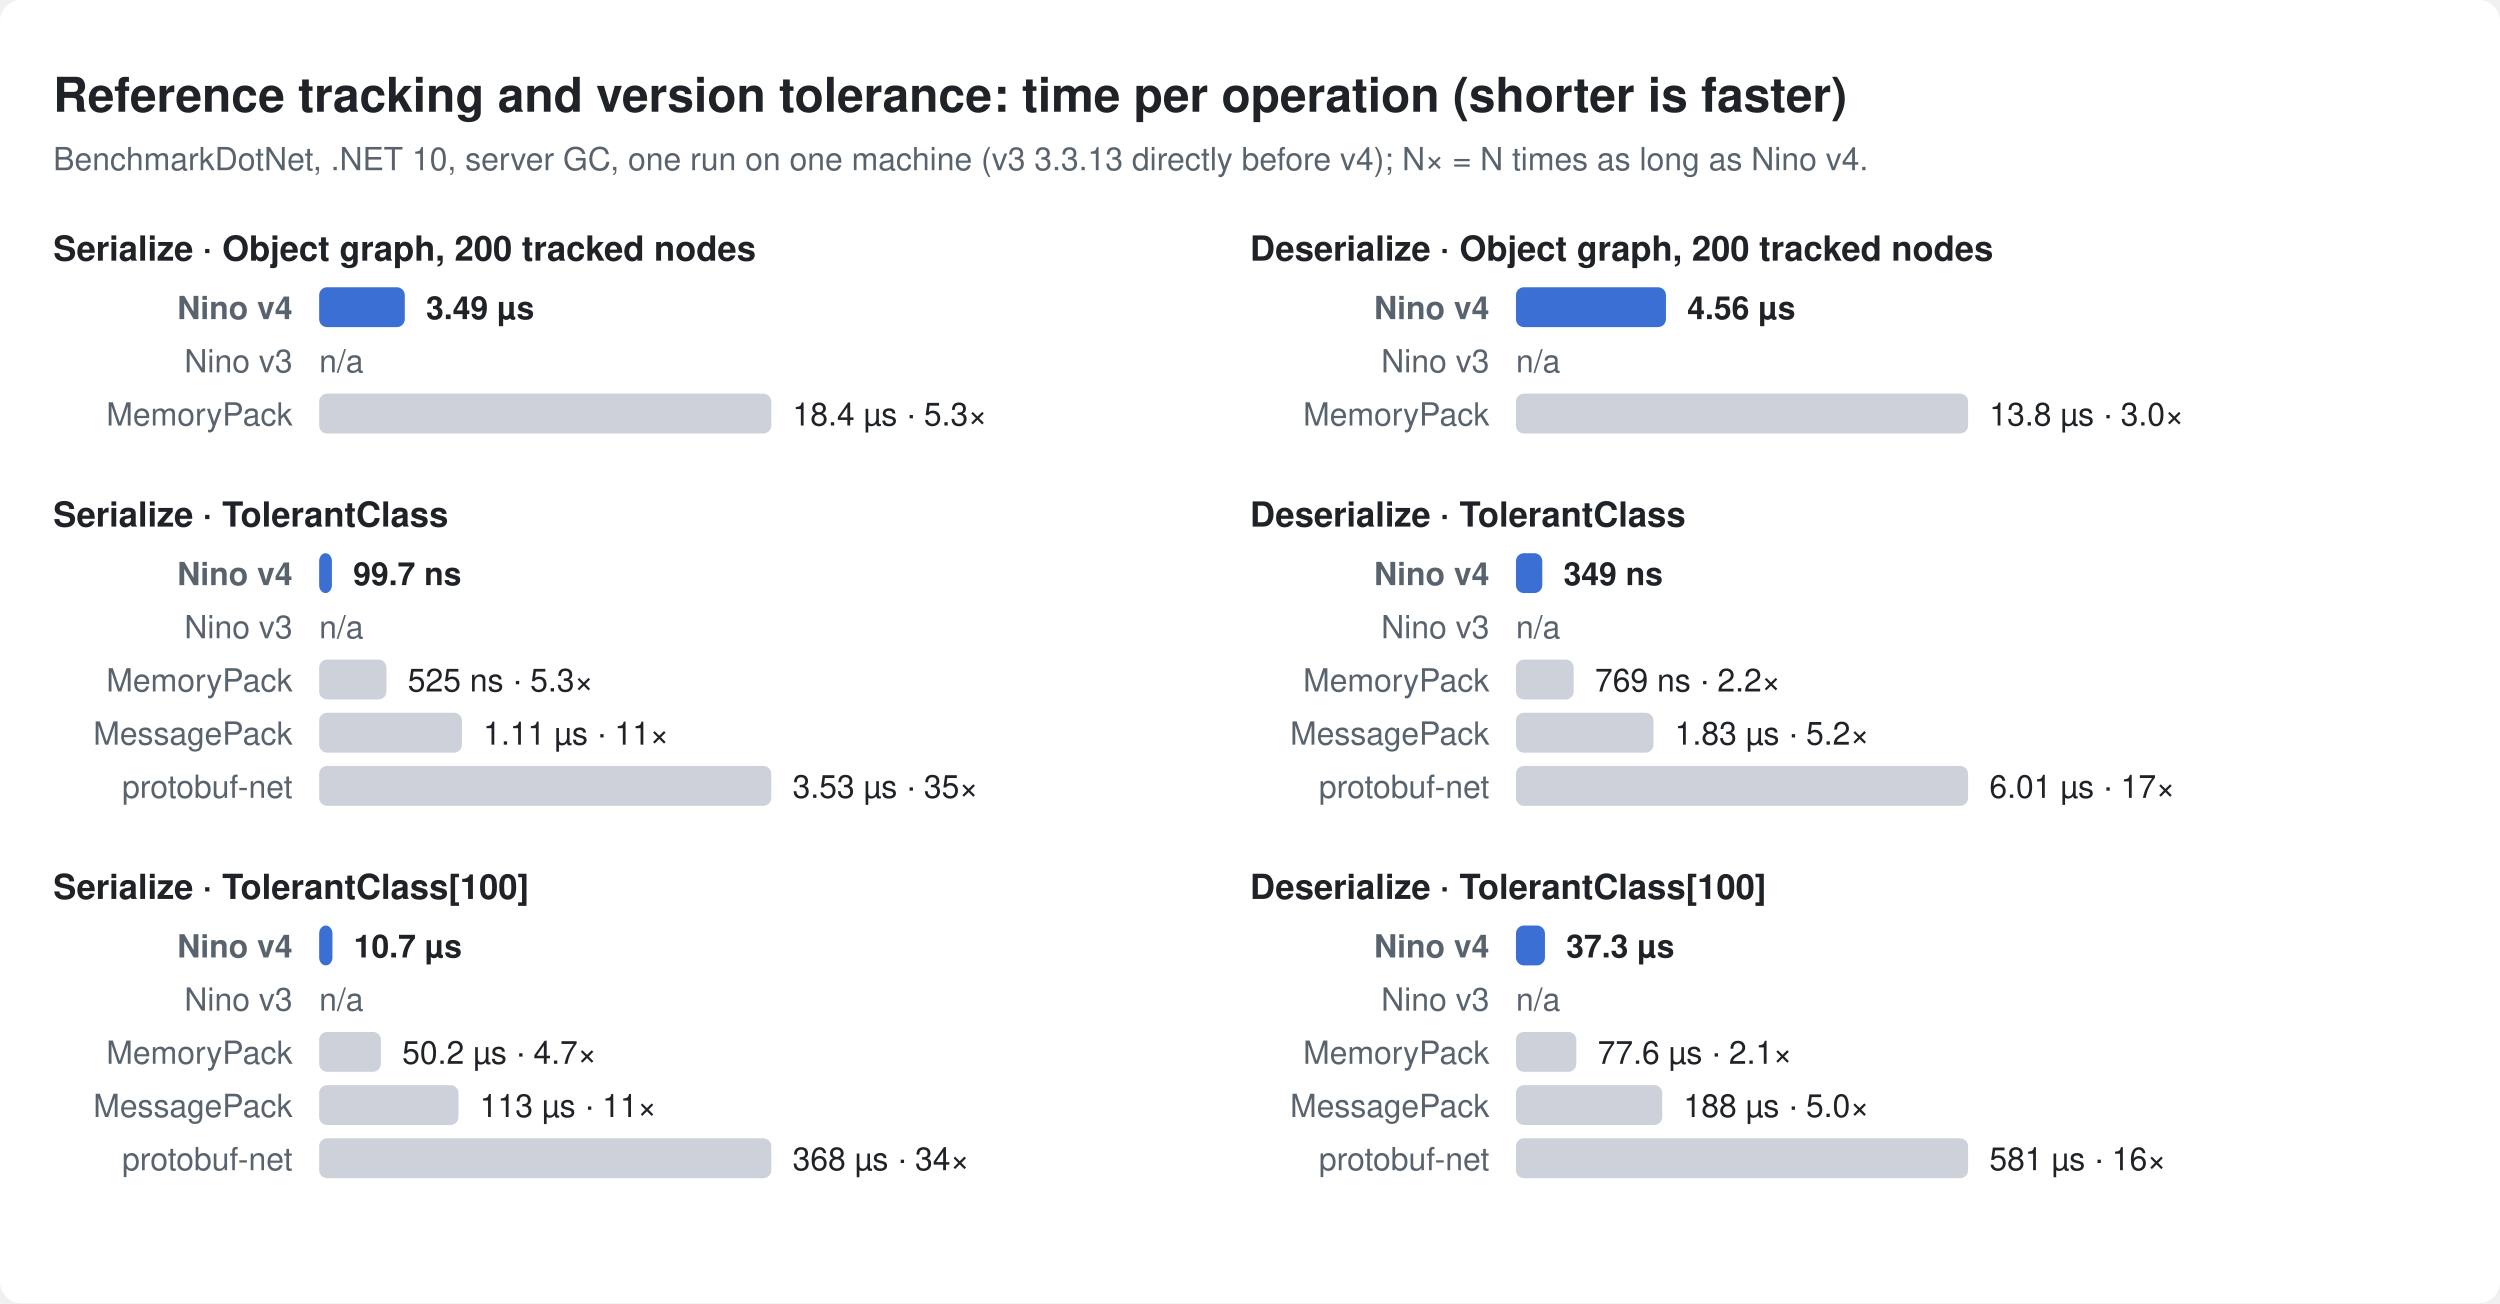
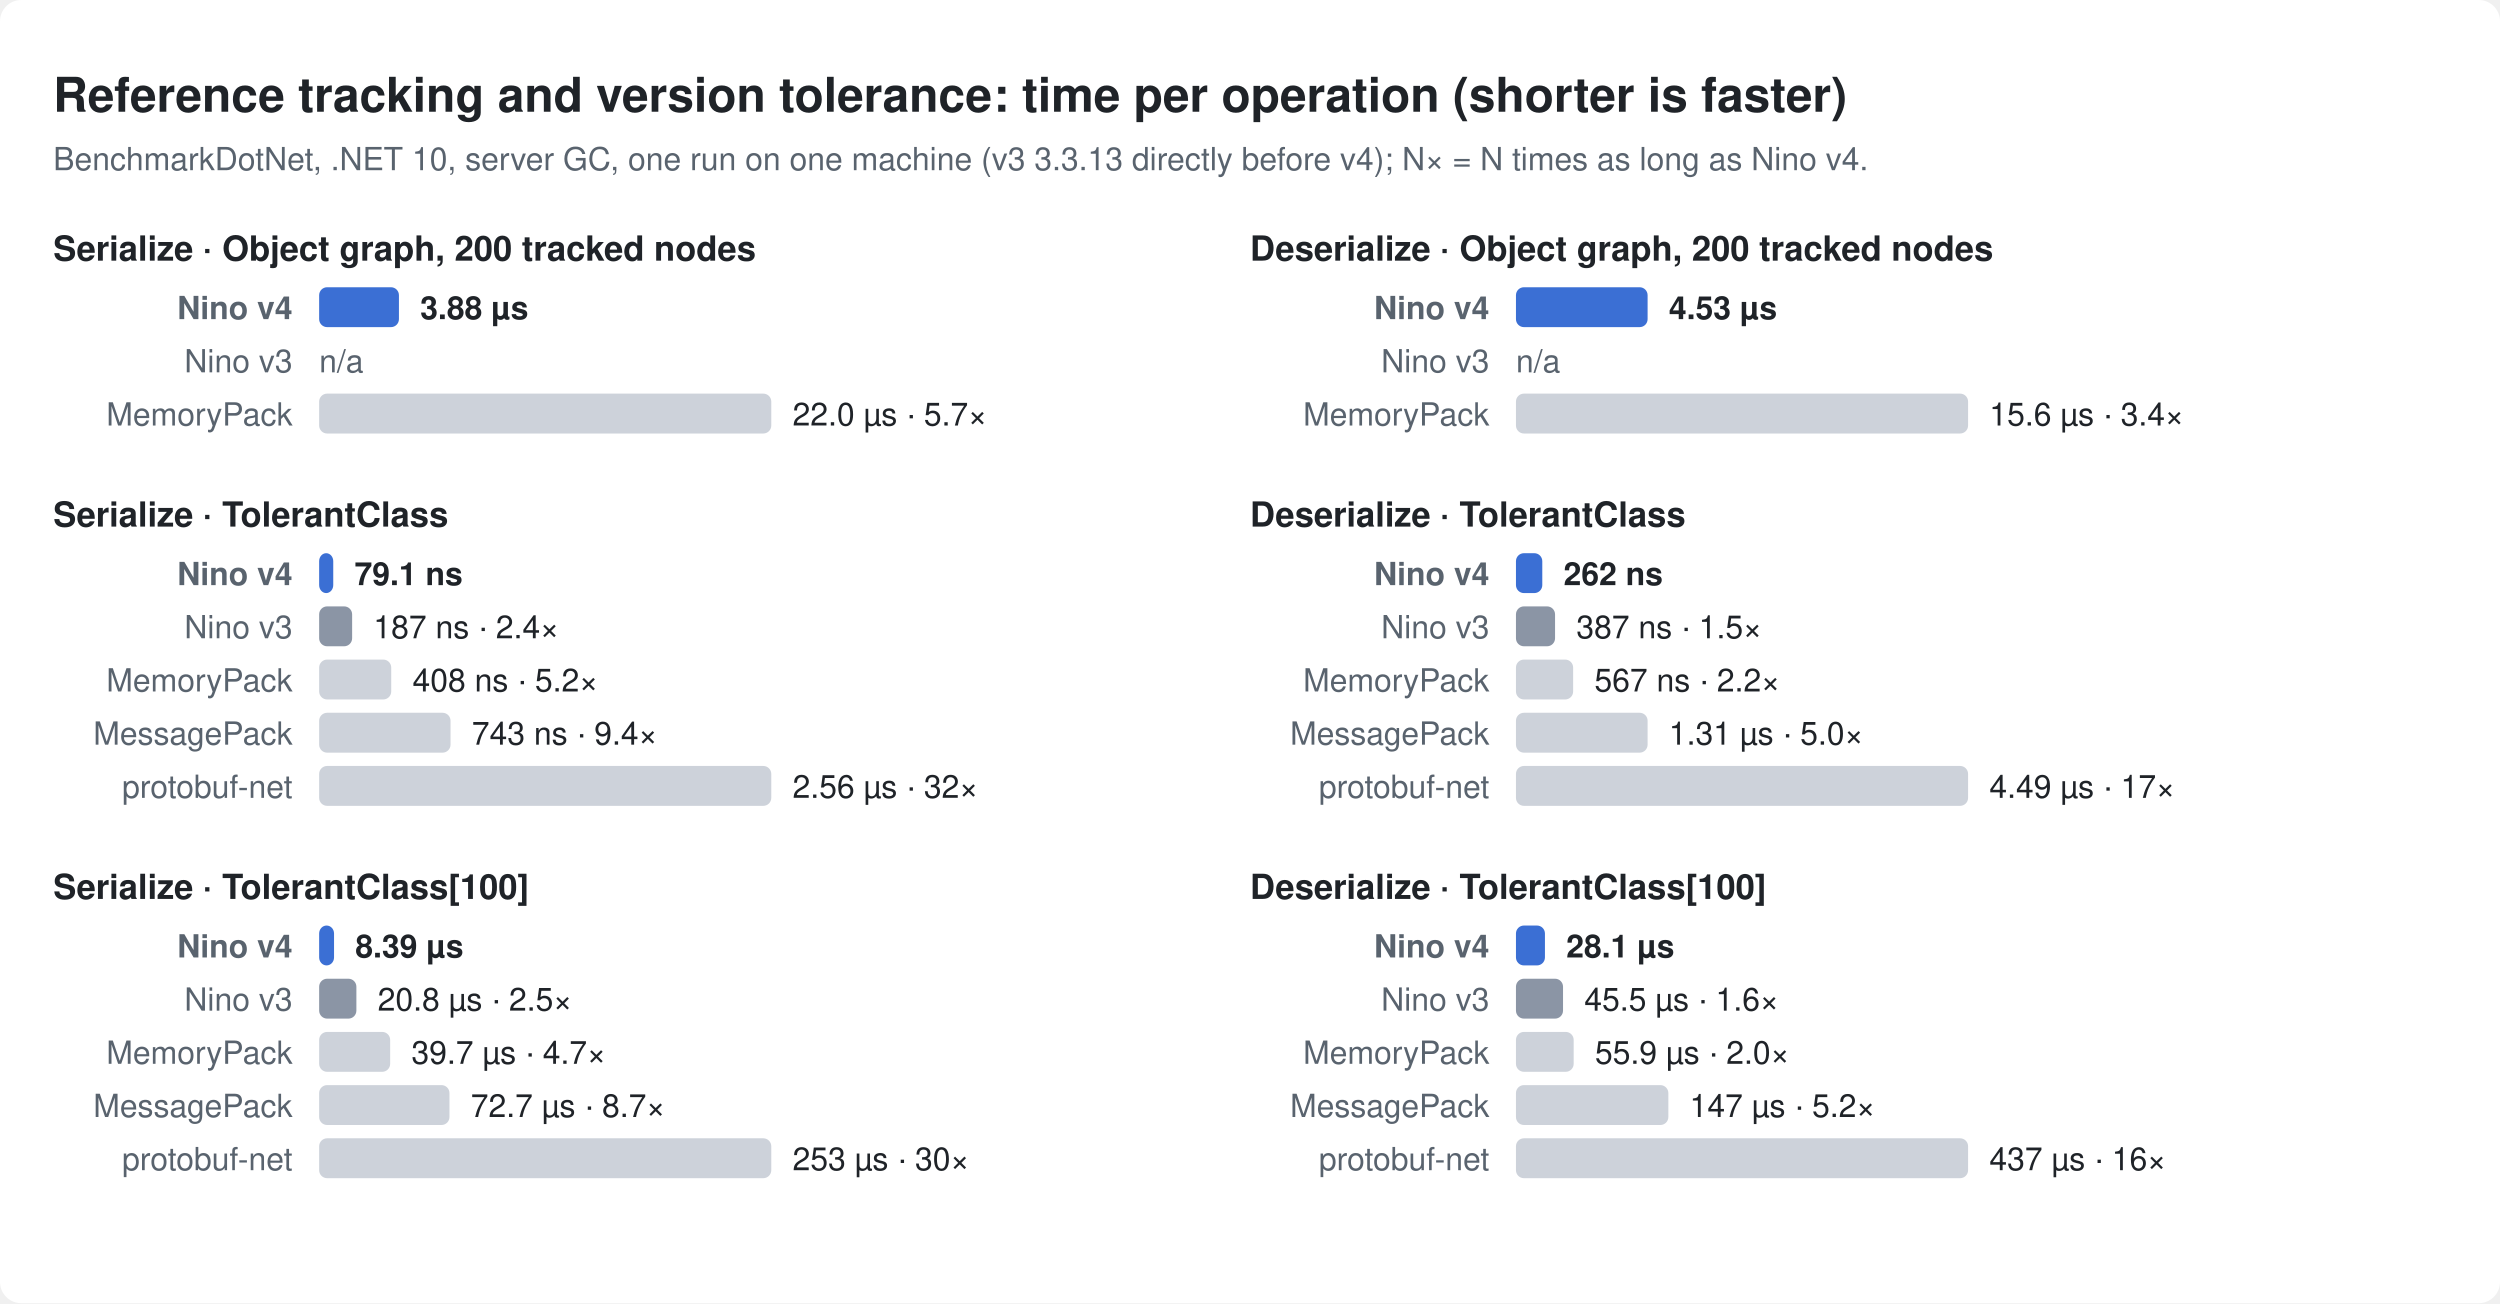
<svg xmlns="http://www.w3.org/2000/svg" viewBox="0 0 940 490" width="940" height="490" font-family="-apple-system,Segoe UI,Helvetica,Arial,sans-serif">
  <rect width="940" height="490" rx="8" fill="#ffffff" />
  <g transform="translate(20 20)">
    <style>.t{font-size:18px;font-weight:700;fill:#1f2328}.s{font-size:12px;fill:#59636e}.g{font-size:13px;font-weight:600;fill:#1f2328}.l{font-size:12px;fill:#59636e;text-anchor:end}.v{font-size:12px;fill:#1f2328}.n{font-weight:700}.a{fill:#3b6fd4}.b{fill:#8b95a5}.c{fill:#cdd2da}</style>
    <text x="0" y="22" class="t">Reference tracking and version tolerance: time per operation (shorter is faster)</text>
    <text x="0" y="44" class="s">BenchmarkDotNet, .NET 10, server GC, one run on one machine (v3 3.3.13 directly before v4); N× = N times as long as Nino v4.</text>
    <text x="0" y="78" class="g">Serialize · Object graph, 200 tracked nodes</text>
    <text x="90" y="100" class="l n">Nino v4</text>
-     <rect x="100" y="88" width="32.2" height="15" rx="3" class="a" />
-     <text x="140.2" y="100" class="v n">3.49 µs</text>
+     <rect x="100" y="88" width="30.0" height="15" rx="3" class="a" />
+     <text x="138.0" y="100" class="v n">3.88 µs</text>
    <text x="90" y="120" class="l">Nino v3</text>
    <text x="100" y="120" class="s">n/a</text>
    <text x="90" y="140" class="l">MemoryPack</text>
    <rect x="100" y="128" width="170.0" height="15" rx="3" class="c" />
-     <text x="278.0" y="140" class="v">18.4 µs · 5.3×</text>
+     <text x="278.0" y="140" class="v">22.0 µs · 5.7×</text>
    <text x="450" y="78" class="g">Deserialize · Object graph, 200 tracked nodes</text>
    <text x="540" y="100" class="l n">Nino v4</text>
-     <rect x="550" y="88" width="56.4" height="15" rx="3" class="a" />
-     <text x="614.4" y="100" class="v n">4.56 µs</text>
+     <rect x="550" y="88" width="49.5" height="15" rx="3" class="a" />
+     <text x="607.5" y="100" class="v n">4.53 µs</text>
    <text x="540" y="120" class="l">Nino v3</text>
    <text x="550" y="120" class="s">n/a</text>
    <text x="540" y="140" class="l">MemoryPack</text>
    <rect x="550" y="128" width="170.0" height="15" rx="3" class="c" />
-     <text x="728.0" y="140" class="v">13.8 µs · 3.0×</text>
+     <text x="728.0" y="140" class="v">15.6 µs · 3.4×</text>
    <text x="0" y="178" class="g">Serialize · TolerantClass</text>
    <text x="90" y="200" class="l n">Nino v4</text>
-     <rect x="100" y="188" width="4.8" height="15" rx="3" class="a" />
-     <text x="112.8" y="200" class="v n">99.7 ns</text>
+     <rect x="100" y="188" width="5.3" height="15" rx="3" class="a" />
+     <text x="113.3" y="200" class="v n">79.1 ns</text>
    <text x="90" y="220" class="l">Nino v3</text>
-     <text x="100" y="220" class="s">n/a</text>
+     <rect x="100" y="208" width="12.4" height="15" rx="3" class="b" />
+     <text x="120.4" y="220" class="v">187 ns · 2.4×</text>
    <text x="90" y="240" class="l">MemoryPack</text>
-     <rect x="100" y="228" width="25.3" height="15" rx="3" class="c" />
-     <text x="133.3" y="240" class="v">525 ns · 5.3×</text>
+     <rect x="100" y="228" width="27.1" height="15" rx="3" class="c" />
+     <text x="135.1" y="240" class="v">408 ns · 5.2×</text>
    <text x="90" y="260" class="l">MessagePack</text>
-     <rect x="100" y="248" width="53.7" height="15" rx="3" class="c" />
-     <text x="161.7" y="260" class="v">1.11 µs · 11×</text>
+     <rect x="100" y="248" width="49.4" height="15" rx="3" class="c" />
+     <text x="157.4" y="260" class="v">743 ns · 9.4×</text>
    <text x="90" y="280" class="l">protobuf-net</text>
    <rect x="100" y="268" width="170.0" height="15" rx="3" class="c" />
-     <text x="278.0" y="280" class="v">3.53 µs · 35×</text>
+     <text x="278.0" y="280" class="v">2.56 µs · 32×</text>
    <text x="450" y="178" class="g">Deserialize · TolerantClass</text>
    <text x="540" y="200" class="l n">Nino v4</text>
    <rect x="550" y="188" width="9.9" height="15" rx="3" class="a" />
-     <text x="567.9" y="200" class="v n">349 ns</text>
+     <text x="567.9" y="200" class="v n">262 ns</text>
    <text x="540" y="220" class="l">Nino v3</text>
-     <text x="550" y="220" class="s">n/a</text>
+     <rect x="550" y="208" width="14.7" height="15" rx="3" class="b" />
+     <text x="572.7" y="220" class="v">387 ns · 1.5×</text>
    <text x="540" y="240" class="l">MemoryPack</text>
-     <rect x="550" y="228" width="21.7" height="15" rx="3" class="c" />
-     <text x="579.7" y="240" class="v">769 ns · 2.2×</text>
+     <rect x="550" y="228" width="21.5" height="15" rx="3" class="c" />
+     <text x="579.5" y="240" class="v">567 ns · 2.2×</text>
    <text x="540" y="260" class="l">MessagePack</text>
-     <rect x="550" y="248" width="51.7" height="15" rx="3" class="c" />
-     <text x="609.7" y="260" class="v">1.83 µs · 5.2×</text>
+     <rect x="550" y="248" width="49.5" height="15" rx="3" class="c" />
+     <text x="607.5" y="260" class="v">1.31 µs · 5.0×</text>
    <text x="540" y="280" class="l">protobuf-net</text>
    <rect x="550" y="268" width="170.0" height="15" rx="3" class="c" />
-     <text x="728.0" y="280" class="v">6.01 µs · 17×</text>
+     <text x="728.0" y="280" class="v">4.49 µs · 17×</text>
    <text x="0" y="318" class="g">Serialize · TolerantClass[100]</text>
    <text x="90" y="340" class="l n">Nino v4</text>
-     <rect x="100" y="328" width="5.0" height="15" rx="3" class="a" />
-     <text x="113.0" y="340" class="v n">10.7 µs</text>
+     <rect x="100" y="328" width="5.6" height="15" rx="3" class="a" />
+     <text x="113.6" y="340" class="v n">8.39 µs</text>
    <text x="90" y="360" class="l">Nino v3</text>
-     <text x="100" y="360" class="s">n/a</text>
+     <rect x="100" y="348" width="14.0" height="15" rx="3" class="b" />
+     <text x="122.0" y="360" class="v">20.8 µs · 2.5×</text>
    <text x="90" y="380" class="l">MemoryPack</text>
-     <rect x="100" y="368" width="23.2" height="15" rx="3" class="c" />
-     <text x="131.2" y="380" class="v">50.2 µs · 4.7×</text>
+     <rect x="100" y="368" width="26.7" height="15" rx="3" class="c" />
+     <text x="134.7" y="380" class="v">39.7 µs · 4.7×</text>
    <text x="90" y="400" class="l">MessagePack</text>
-     <rect x="100" y="388" width="52.4" height="15" rx="3" class="c" />
-     <text x="160.4" y="400" class="v">113 µs · 11×</text>
+     <rect x="100" y="388" width="49.0" height="15" rx="3" class="c" />
+     <text x="157.0" y="400" class="v">72.7 µs · 8.7×</text>
    <text x="90" y="420" class="l">protobuf-net</text>
    <rect x="100" y="408" width="170.0" height="15" rx="3" class="c" />
-     <text x="278.0" y="420" class="v">368 µs · 34×</text>
+     <text x="278.0" y="420" class="v">253 µs · 30×</text>
    <text x="450" y="318" class="g">Deserialize · TolerantClass[100]</text>
    <text x="540" y="340" class="l n">Nino v4</text>
    <rect x="550" y="328" width="10.9" height="15" rx="3" class="a" />
-     <text x="568.9" y="340" class="v n">37.3 µs</text>
+     <text x="568.9" y="340" class="v n">28.1 µs</text>
    <text x="540" y="360" class="l">Nino v3</text>
-     <text x="550" y="360" class="s">n/a</text>
+     <rect x="550" y="348" width="17.7" height="15" rx="3" class="b" />
+     <text x="575.7" y="360" class="v">45.5 µs · 1.6×</text>
    <text x="540" y="380" class="l">MemoryPack</text>
-     <rect x="550" y="368" width="22.7" height="15" rx="3" class="c" />
-     <text x="580.7" y="380" class="v">77.6 µs · 2.1×</text>
+     <rect x="550" y="368" width="21.7" height="15" rx="3" class="c" />
+     <text x="579.7" y="380" class="v">55.9 µs · 2.0×</text>
    <text x="540" y="400" class="l">MessagePack</text>
-     <rect x="550" y="388" width="55.0" height="15" rx="3" class="c" />
-     <text x="613.0" y="400" class="v">188 µs · 5.0×</text>
+     <rect x="550" y="388" width="57.3" height="15" rx="3" class="c" />
+     <text x="615.3" y="400" class="v">147 µs · 5.2×</text>
    <text x="540" y="420" class="l">protobuf-net</text>
    <rect x="550" y="408" width="170.0" height="15" rx="3" class="c" />
-     <text x="728.0" y="420" class="v">581 µs · 16×</text>
+     <text x="728.0" y="420" class="v">437 µs · 16×</text>
  </g>
</svg>
